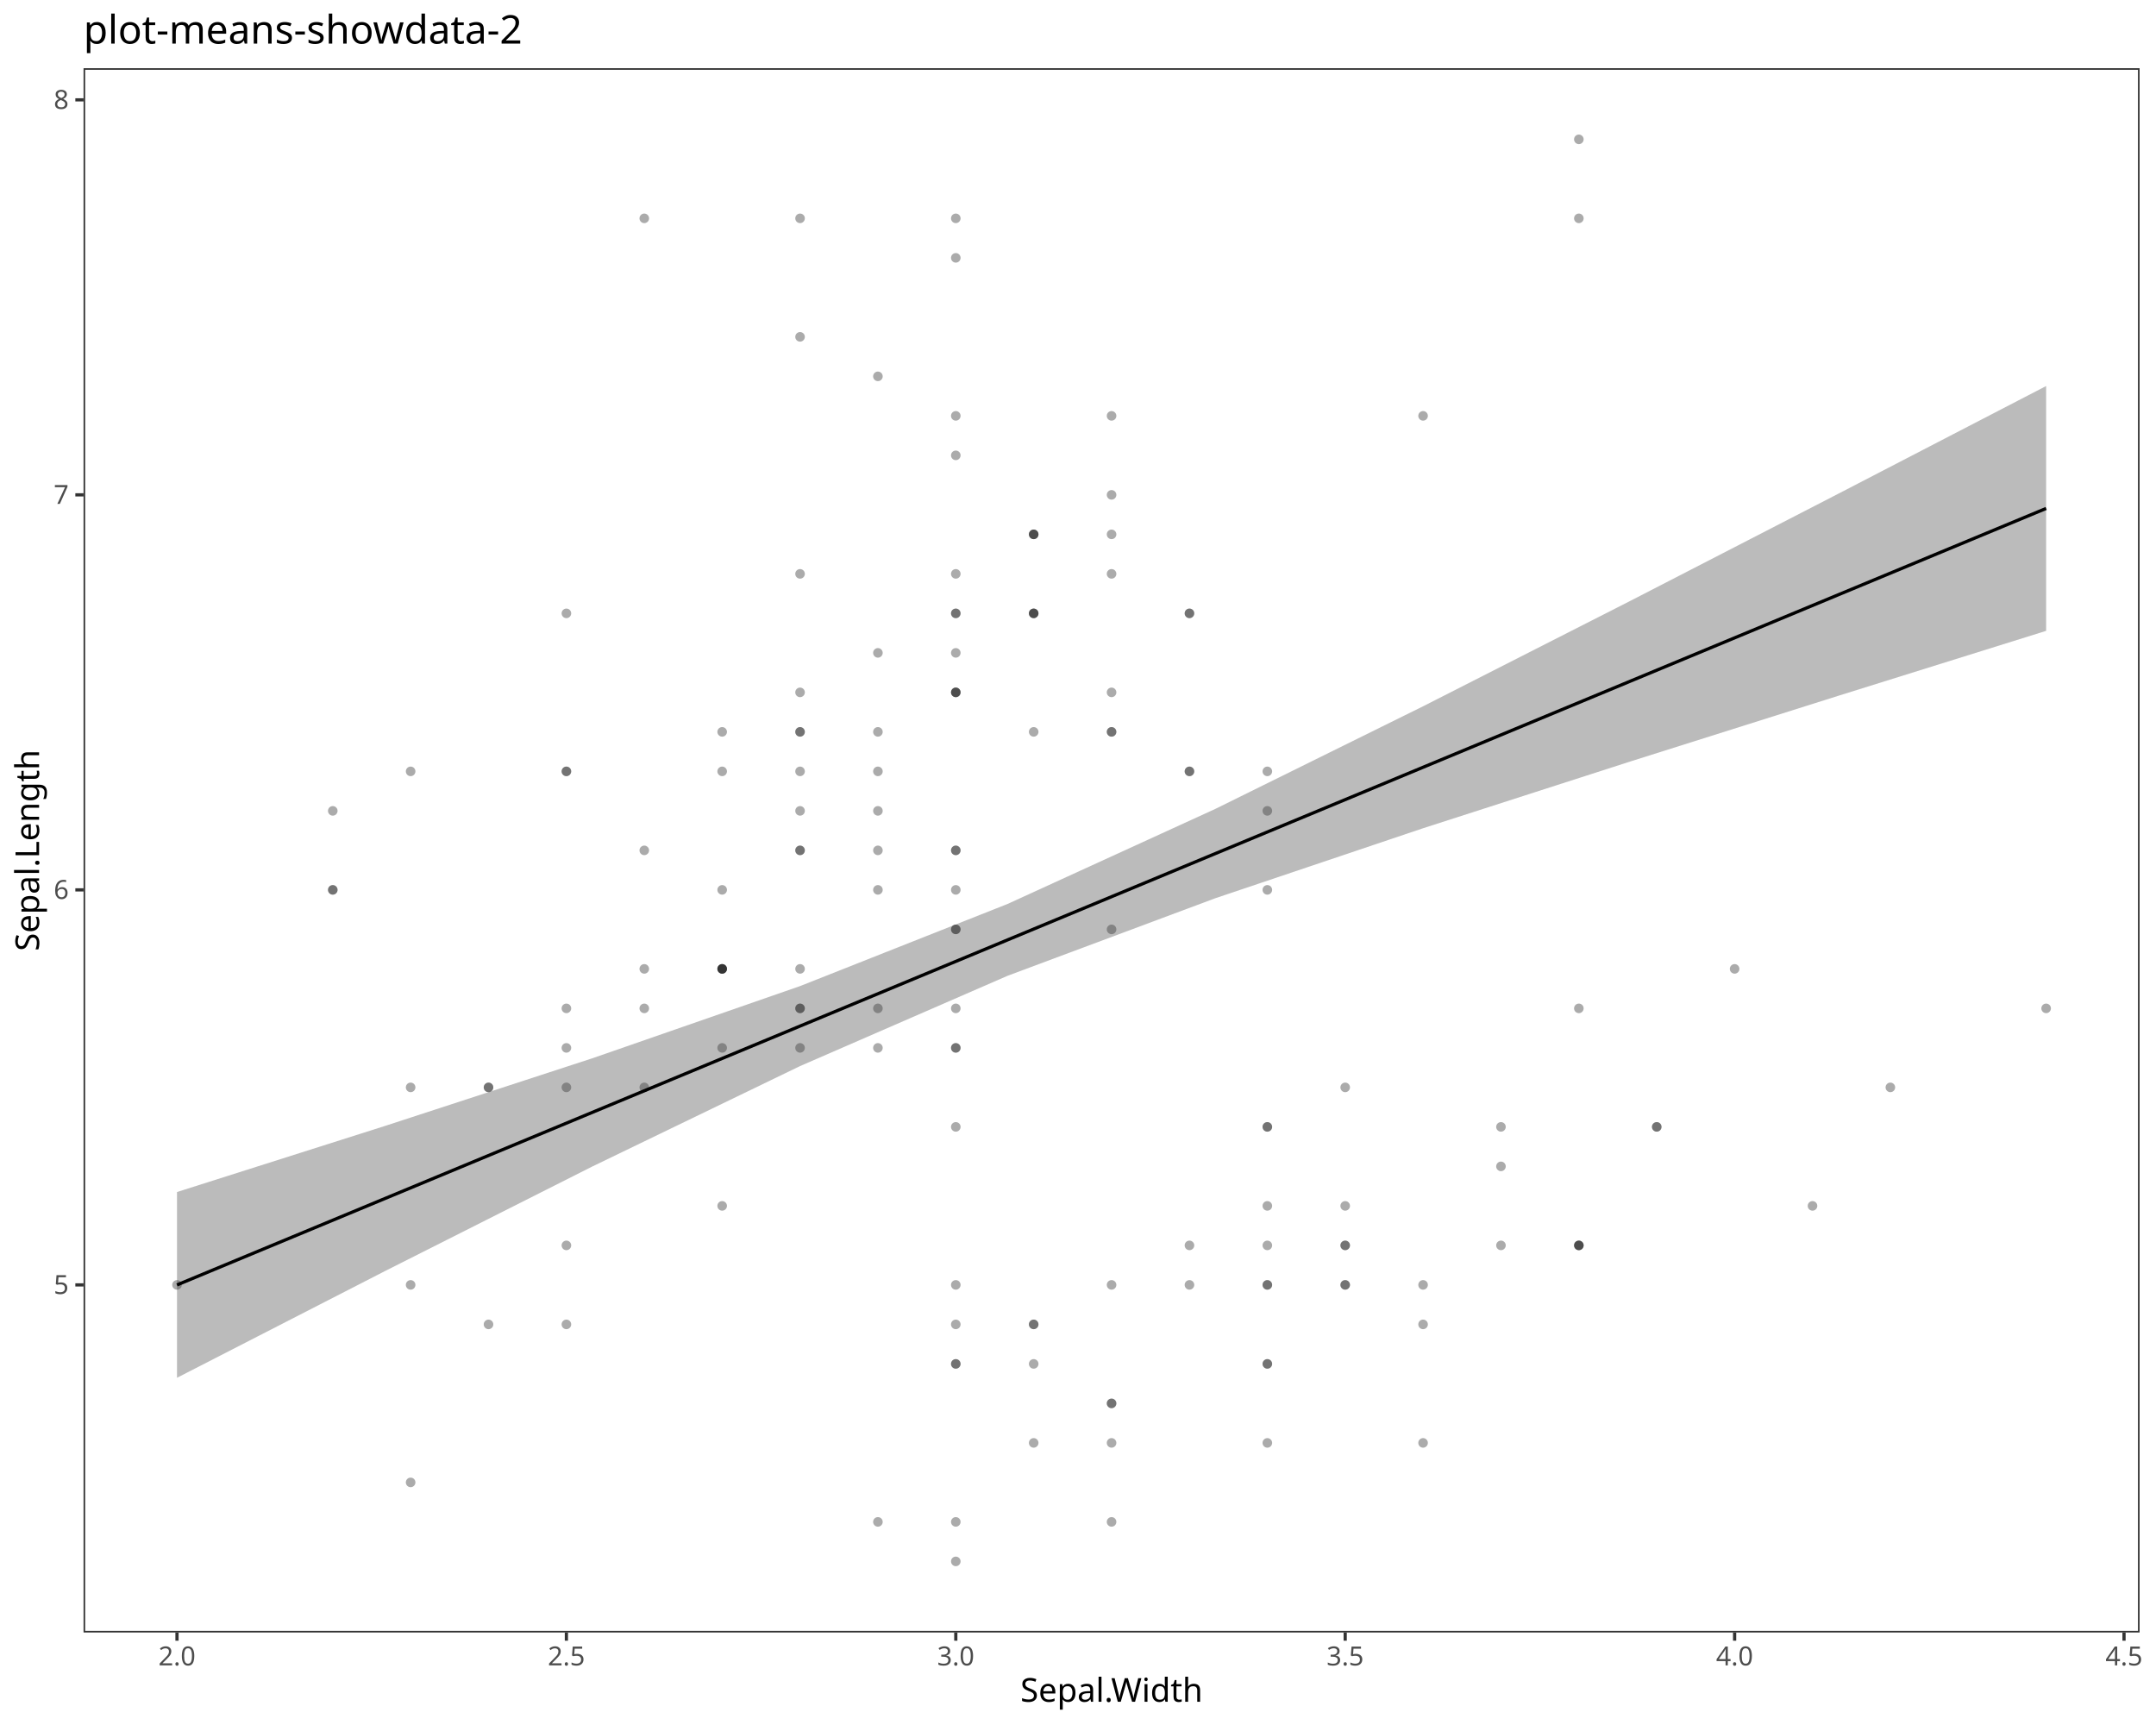
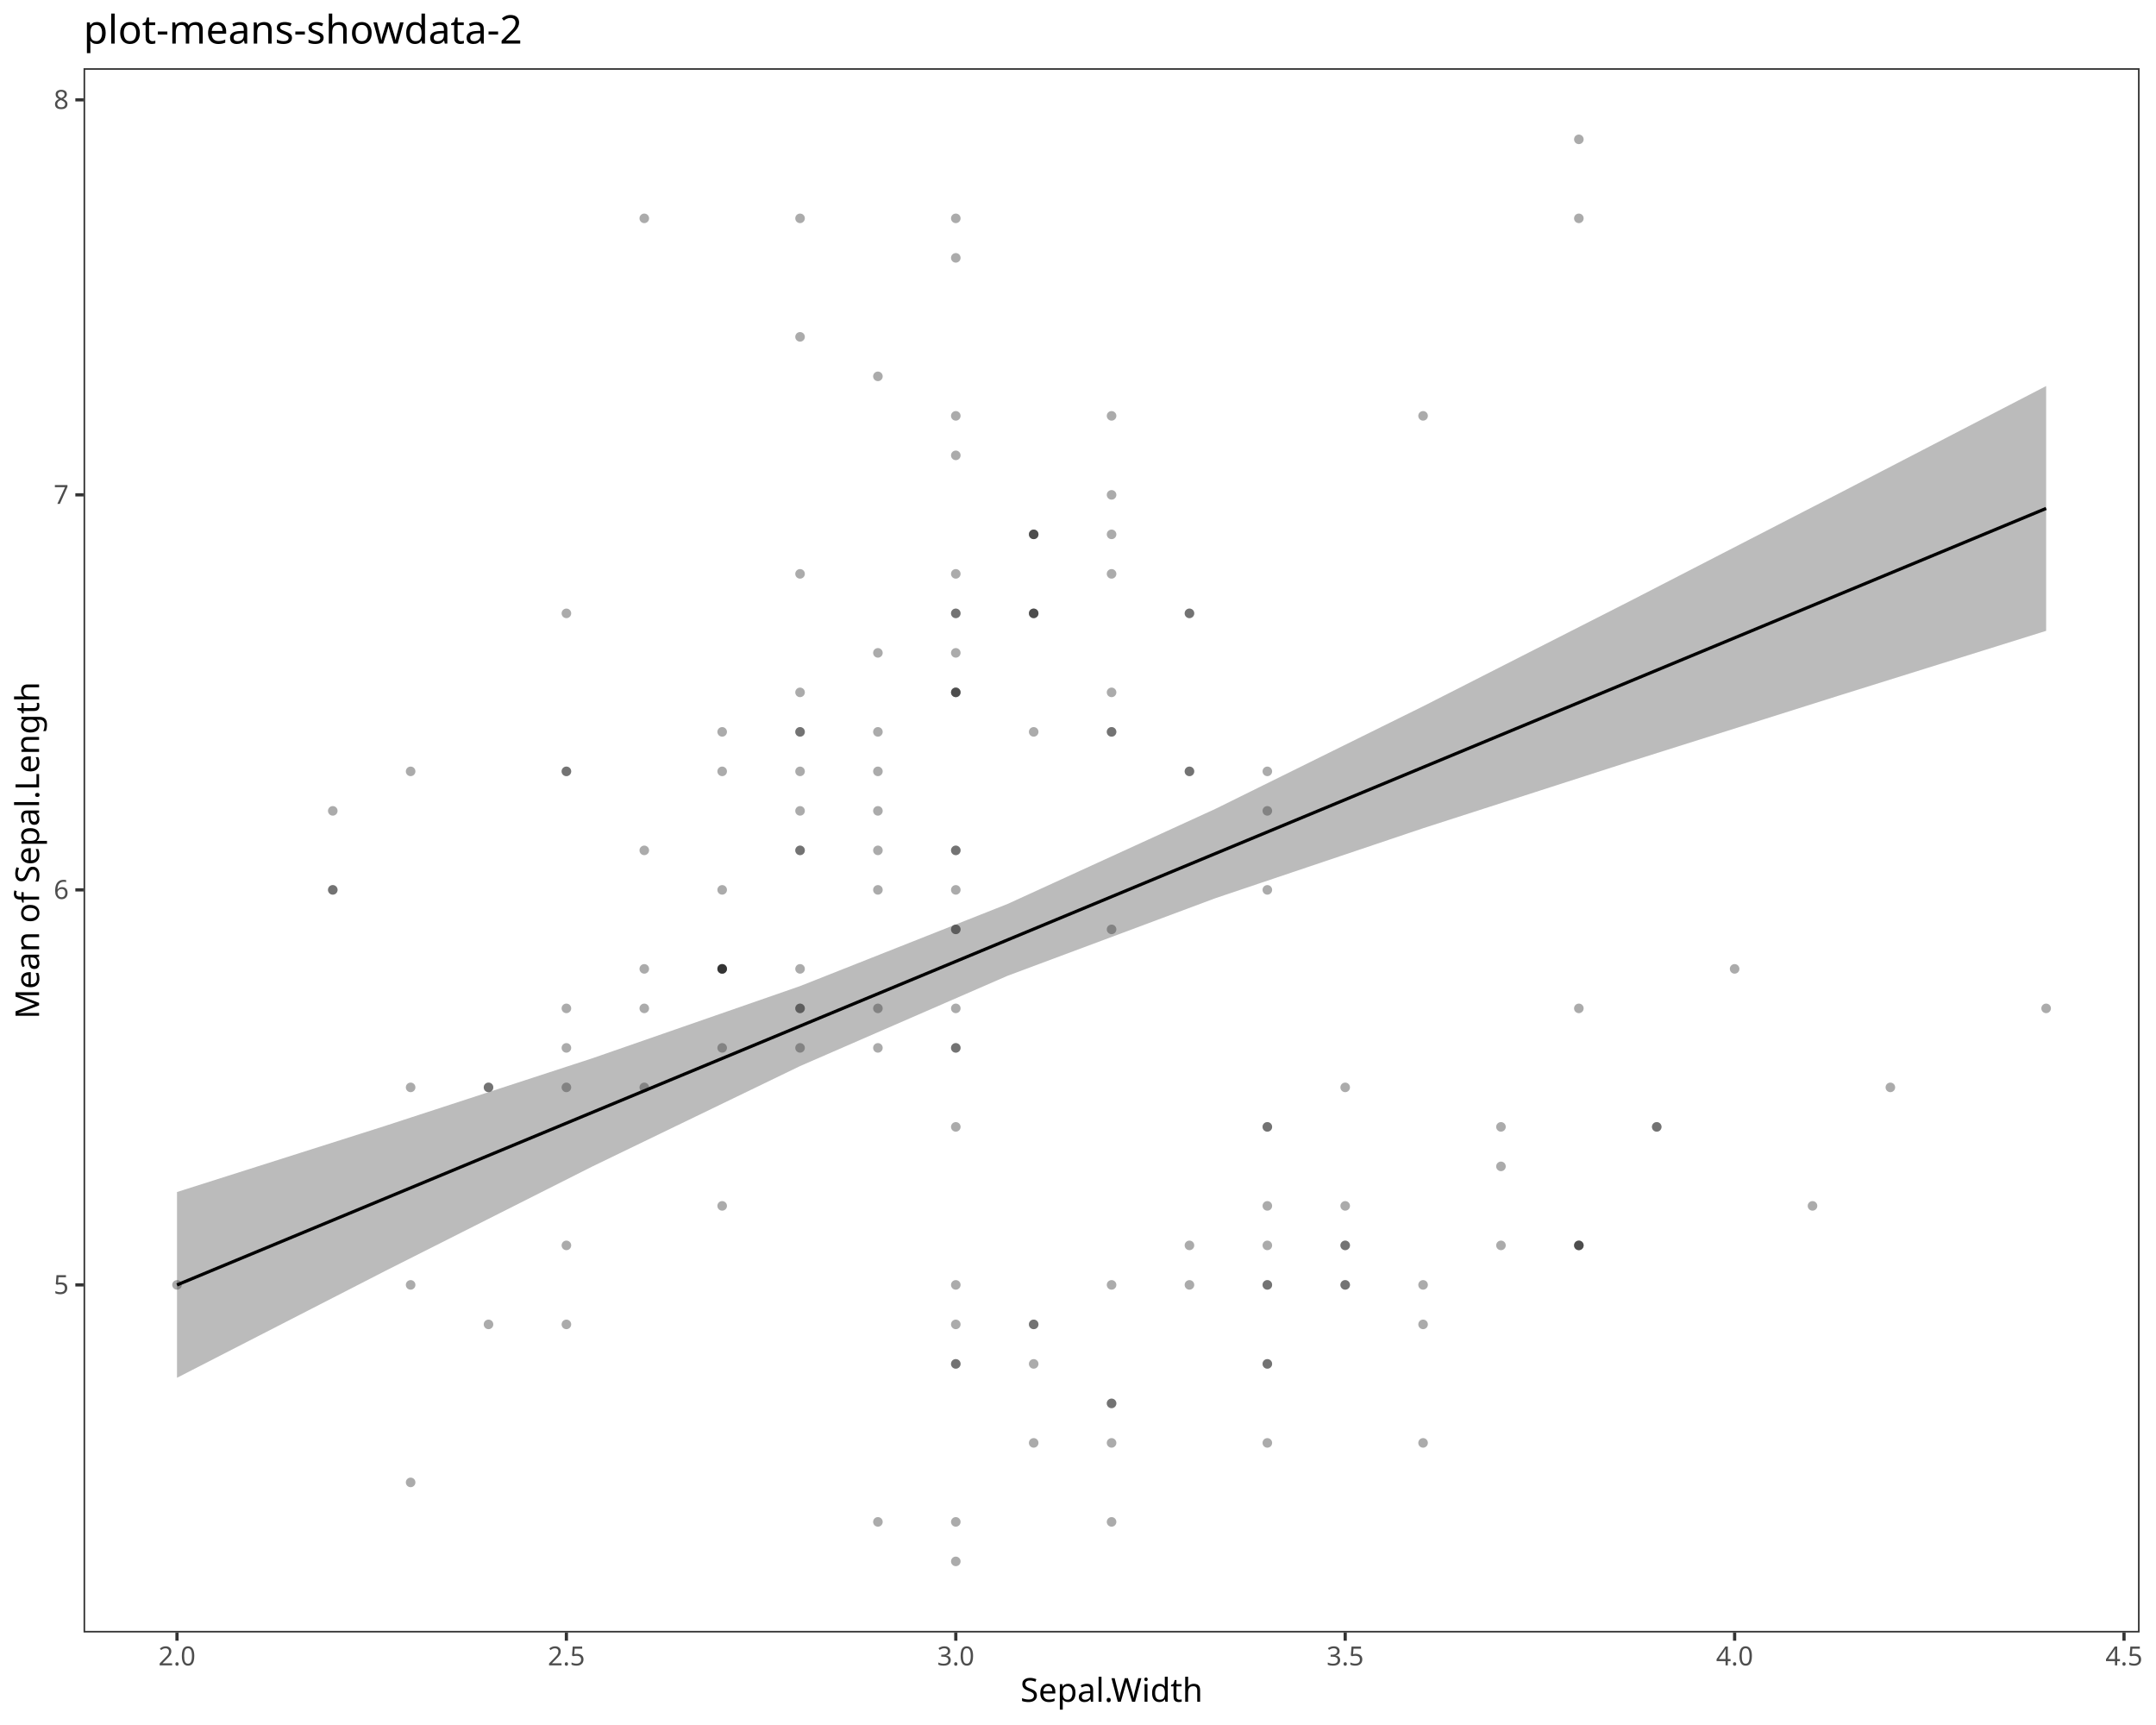
<svg xmlns="http://www.w3.org/2000/svg" class="svglite" data-engine-version="2.0" width="720.00pt" height="576.00pt" viewBox="0 0 720.00 576.00">
  <defs>
    <style type="text/css">
    .svglite line, .svglite polyline, .svglite polygon, .svglite path, .svglite rect, .svglite circle {
      fill: none;
      stroke: #000000;
      stroke-linecap: round;
      stroke-linejoin: round;
      stroke-miterlimit: 10.00;
    }
  </style>
  </defs>
  <rect width="100%" height="100%" style="stroke: none; fill: #FFFFFF;" />
  <defs>
    <clipPath id="cpMC4wMHw3MjAuMDB8MC4wMHw1NzYuMDA=">
      <rect x="0.00" y="0.00" width="720.00" height="576.00" />
    </clipPath>
  </defs>
  <g clip-path="url(#cpMC4wMHw3MjAuMDB8MC4wMHw1NzYuMDA=)">
-     <rect x="0.00" y="0.00" width="720.00" height="576.00" style="stroke-width: 1.07; stroke: #FFFFFF; fill: #FFFFFF;" />
+     <rect x="-0" y="0.00" width="720.00" height="576.00" style="stroke-width: 1.07; stroke: #FFFFFF; fill: #FFFFFF;" />
  </g>
  <defs>
    <clipPath id="cpMjcuOTB8NzE0LjUyfDIyLjc4fDU0NS4xMQ==">
      <rect x="27.90" y="22.78" width="686.62" height="522.33" />
    </clipPath>
  </defs>
  <g clip-path="url(#cpMjcuOTB8NzE0LjUyfDIyLjc4fDU0NS4xMQ==)">
    <rect x="27.90" y="22.78" width="686.62" height="522.33" style="stroke-width: 1.07; stroke: none; fill: #FFFFFF;" />
    <circle cx="449.23" cy="415.85" r="1.60" style="stroke-width: 0.00; stroke: none; fill: #000000; fill-opacity: 0.33;" />
    <circle cx="319.19" cy="442.23" r="1.60" style="stroke-width: 0.00; stroke: none; fill: #000000; fill-opacity: 0.33;" />
    <circle cx="371.21" cy="468.61" r="1.60" style="stroke-width: 0.00; stroke: none; fill: #000000; fill-opacity: 0.33;" />
    <circle cx="345.20" cy="481.80" r="1.60" style="stroke-width: 0.00; stroke: none; fill: #000000; fill-opacity: 0.33;" />
    <circle cx="475.24" cy="429.04" r="1.60" style="stroke-width: 0.00; stroke: none; fill: #000000; fill-opacity: 0.33;" />
    <circle cx="553.27" cy="376.28" r="1.60" style="stroke-width: 0.00; stroke: none; fill: #000000; fill-opacity: 0.33;" />
    <circle cx="423.23" cy="481.80" r="1.60" style="stroke-width: 0.00; stroke: none; fill: #000000; fill-opacity: 0.33;" />
    <circle cx="423.23" cy="429.04" r="1.60" style="stroke-width: 0.00; stroke: none; fill: #000000; fill-opacity: 0.33;" />
    <circle cx="293.18" cy="508.18" r="1.60" style="stroke-width: 0.00; stroke: none; fill: #000000; fill-opacity: 0.33;" />
    <circle cx="345.20" cy="442.23" r="1.60" style="stroke-width: 0.00; stroke: none; fill: #000000; fill-opacity: 0.33;" />
    <circle cx="501.25" cy="376.28" r="1.60" style="stroke-width: 0.00; stroke: none; fill: #000000; fill-opacity: 0.33;" />
    <circle cx="423.23" cy="455.42" r="1.60" style="stroke-width: 0.00; stroke: none; fill: #000000; fill-opacity: 0.33;" />
    <circle cx="319.19" cy="455.42" r="1.60" style="stroke-width: 0.00; stroke: none; fill: #000000; fill-opacity: 0.33;" />
    <circle cx="319.19" cy="521.37" r="1.60" style="stroke-width: 0.00; stroke: none; fill: #000000; fill-opacity: 0.33;" />
    <circle cx="579.28" cy="323.52" r="1.60" style="stroke-width: 0.00; stroke: none; fill: #000000; fill-opacity: 0.33;" />
    <circle cx="683.31" cy="336.71" r="1.60" style="stroke-width: 0.00; stroke: none; fill: #000000; fill-opacity: 0.33;" />
    <circle cx="553.27" cy="376.28" r="1.60" style="stroke-width: 0.00; stroke: none; fill: #000000; fill-opacity: 0.33;" />
    <circle cx="449.23" cy="415.85" r="1.60" style="stroke-width: 0.00; stroke: none; fill: #000000; fill-opacity: 0.33;" />
    <circle cx="527.26" cy="336.71" r="1.60" style="stroke-width: 0.00; stroke: none; fill: #000000; fill-opacity: 0.33;" />
    <circle cx="527.26" cy="415.85" r="1.60" style="stroke-width: 0.00; stroke: none; fill: #000000; fill-opacity: 0.33;" />
    <circle cx="423.23" cy="376.28" r="1.60" style="stroke-width: 0.00; stroke: none; fill: #000000; fill-opacity: 0.33;" />
    <circle cx="501.25" cy="415.85" r="1.60" style="stroke-width: 0.00; stroke: none; fill: #000000; fill-opacity: 0.33;" />
    <circle cx="475.24" cy="481.80" r="1.60" style="stroke-width: 0.00; stroke: none; fill: #000000; fill-opacity: 0.33;" />
    <circle cx="397.22" cy="415.85" r="1.60" style="stroke-width: 0.00; stroke: none; fill: #000000; fill-opacity: 0.33;" />
    <circle cx="423.23" cy="455.42" r="1.60" style="stroke-width: 0.00; stroke: none; fill: #000000; fill-opacity: 0.33;" />
    <circle cx="319.19" cy="429.04" r="1.60" style="stroke-width: 0.00; stroke: none; fill: #000000; fill-opacity: 0.33;" />
    <circle cx="423.23" cy="429.04" r="1.60" style="stroke-width: 0.00; stroke: none; fill: #000000; fill-opacity: 0.33;" />
    <circle cx="449.23" cy="402.66" r="1.60" style="stroke-width: 0.00; stroke: none; fill: #000000; fill-opacity: 0.33;" />
    <circle cx="423.23" cy="402.66" r="1.60" style="stroke-width: 0.00; stroke: none; fill: #000000; fill-opacity: 0.33;" />
    <circle cx="371.21" cy="468.61" r="1.60" style="stroke-width: 0.00; stroke: none; fill: #000000; fill-opacity: 0.33;" />
    <circle cx="345.20" cy="455.42" r="1.60" style="stroke-width: 0.00; stroke: none; fill: #000000; fill-opacity: 0.33;" />
    <circle cx="423.23" cy="376.28" r="1.60" style="stroke-width: 0.00; stroke: none; fill: #000000; fill-opacity: 0.33;" />
    <circle cx="605.29" cy="402.66" r="1.60" style="stroke-width: 0.00; stroke: none; fill: #000000; fill-opacity: 0.33;" />
    <circle cx="631.29" cy="363.09" r="1.60" style="stroke-width: 0.00; stroke: none; fill: #000000; fill-opacity: 0.33;" />
    <circle cx="345.20" cy="442.23" r="1.60" style="stroke-width: 0.00; stroke: none; fill: #000000; fill-opacity: 0.33;" />
    <circle cx="371.21" cy="429.04" r="1.60" style="stroke-width: 0.00; stroke: none; fill: #000000; fill-opacity: 0.33;" />
    <circle cx="449.23" cy="363.09" r="1.60" style="stroke-width: 0.00; stroke: none; fill: #000000; fill-opacity: 0.33;" />
    <circle cx="475.24" cy="442.23" r="1.60" style="stroke-width: 0.00; stroke: none; fill: #000000; fill-opacity: 0.33;" />
    <circle cx="319.19" cy="508.18" r="1.60" style="stroke-width: 0.00; stroke: none; fill: #000000; fill-opacity: 0.33;" />
    <circle cx="423.23" cy="415.85" r="1.60" style="stroke-width: 0.00; stroke: none; fill: #000000; fill-opacity: 0.33;" />
    <circle cx="449.23" cy="429.04" r="1.60" style="stroke-width: 0.00; stroke: none; fill: #000000; fill-opacity: 0.33;" />
    <circle cx="137.13" cy="494.99" r="1.60" style="stroke-width: 0.00; stroke: none; fill: #000000; fill-opacity: 0.33;" />
    <circle cx="371.21" cy="508.18" r="1.60" style="stroke-width: 0.00; stroke: none; fill: #000000; fill-opacity: 0.33;" />
    <circle cx="449.23" cy="429.04" r="1.60" style="stroke-width: 0.00; stroke: none; fill: #000000; fill-opacity: 0.33;" />
    <circle cx="527.26" cy="415.85" r="1.60" style="stroke-width: 0.00; stroke: none; fill: #000000; fill-opacity: 0.33;" />
    <circle cx="319.19" cy="455.42" r="1.60" style="stroke-width: 0.00; stroke: none; fill: #000000; fill-opacity: 0.33;" />
    <circle cx="527.26" cy="415.85" r="1.60" style="stroke-width: 0.00; stroke: none; fill: #000000; fill-opacity: 0.33;" />
    <circle cx="371.21" cy="481.80" r="1.60" style="stroke-width: 0.00; stroke: none; fill: #000000; fill-opacity: 0.33;" />
    <circle cx="501.25" cy="389.47" r="1.60" style="stroke-width: 0.00; stroke: none; fill: #000000; fill-opacity: 0.33;" />
    <circle cx="397.22" cy="429.04" r="1.60" style="stroke-width: 0.00; stroke: none; fill: #000000; fill-opacity: 0.33;" />
    <circle cx="371.21" cy="165.24" r="1.60" style="stroke-width: 0.00; stroke: none; fill: #000000; fill-opacity: 0.33;" />
    <circle cx="371.21" cy="244.38" r="1.60" style="stroke-width: 0.00; stroke: none; fill: #000000; fill-opacity: 0.33;" />
    <circle cx="345.20" cy="178.43" r="1.60" style="stroke-width: 0.00; stroke: none; fill: #000000; fill-opacity: 0.33;" />
    <circle cx="137.13" cy="363.09" r="1.60" style="stroke-width: 0.00; stroke: none; fill: #000000; fill-opacity: 0.33;" />
    <circle cx="267.18" cy="231.19" r="1.60" style="stroke-width: 0.00; stroke: none; fill: #000000; fill-opacity: 0.33;" />
    <circle cx="267.18" cy="336.71" r="1.60" style="stroke-width: 0.00; stroke: none; fill: #000000; fill-opacity: 0.33;" />
    <circle cx="397.22" cy="257.57" r="1.60" style="stroke-width: 0.00; stroke: none; fill: #000000; fill-opacity: 0.33;" />
    <circle cx="163.14" cy="442.23" r="1.60" style="stroke-width: 0.00; stroke: none; fill: #000000; fill-opacity: 0.33;" />
    <circle cx="293.18" cy="218.00" r="1.60" style="stroke-width: 0.00; stroke: none; fill: #000000; fill-opacity: 0.33;" />
    <circle cx="241.17" cy="402.66" r="1.60" style="stroke-width: 0.00; stroke: none; fill: #000000; fill-opacity: 0.33;" />
    <circle cx="59.11" cy="429.04" r="1.60" style="stroke-width: 0.00; stroke: none; fill: #000000; fill-opacity: 0.33;" />
    <circle cx="319.19" cy="310.33" r="1.60" style="stroke-width: 0.00; stroke: none; fill: #000000; fill-opacity: 0.33;" />
    <circle cx="111.13" cy="297.14" r="1.60" style="stroke-width: 0.00; stroke: none; fill: #000000; fill-opacity: 0.33;" />
    <circle cx="293.18" cy="283.95" r="1.60" style="stroke-width: 0.00; stroke: none; fill: #000000; fill-opacity: 0.33;" />
    <circle cx="293.18" cy="349.90" r="1.60" style="stroke-width: 0.00; stroke: none; fill: #000000; fill-opacity: 0.33;" />
    <circle cx="345.20" cy="204.81" r="1.60" style="stroke-width: 0.00; stroke: none; fill: #000000; fill-opacity: 0.33;" />
    <circle cx="319.19" cy="349.90" r="1.60" style="stroke-width: 0.00; stroke: none; fill: #000000; fill-opacity: 0.33;" />
    <circle cx="241.17" cy="323.52" r="1.60" style="stroke-width: 0.00; stroke: none; fill: #000000; fill-opacity: 0.33;" />
    <circle cx="111.13" cy="270.76" r="1.60" style="stroke-width: 0.00; stroke: none; fill: #000000; fill-opacity: 0.33;" />
    <circle cx="189.15" cy="349.90" r="1.60" style="stroke-width: 0.00; stroke: none; fill: #000000; fill-opacity: 0.33;" />
    <circle cx="371.21" cy="310.33" r="1.60" style="stroke-width: 0.00; stroke: none; fill: #000000; fill-opacity: 0.33;" />
    <circle cx="267.18" cy="283.95" r="1.60" style="stroke-width: 0.00; stroke: none; fill: #000000; fill-opacity: 0.33;" />
    <circle cx="189.15" cy="257.57" r="1.60" style="stroke-width: 0.00; stroke: none; fill: #000000; fill-opacity: 0.33;" />
    <circle cx="267.18" cy="283.95" r="1.60" style="stroke-width: 0.00; stroke: none; fill: #000000; fill-opacity: 0.33;" />
    <circle cx="293.18" cy="244.38" r="1.60" style="stroke-width: 0.00; stroke: none; fill: #000000; fill-opacity: 0.33;" />
    <circle cx="319.19" cy="218.00" r="1.60" style="stroke-width: 0.00; stroke: none; fill: #000000; fill-opacity: 0.33;" />
    <circle cx="267.18" cy="191.62" r="1.60" style="stroke-width: 0.00; stroke: none; fill: #000000; fill-opacity: 0.33;" />
    <circle cx="319.19" cy="204.81" r="1.60" style="stroke-width: 0.00; stroke: none; fill: #000000; fill-opacity: 0.33;" />
    <circle cx="293.18" cy="297.14" r="1.60" style="stroke-width: 0.00; stroke: none; fill: #000000; fill-opacity: 0.33;" />
    <circle cx="215.16" cy="336.71" r="1.60" style="stroke-width: 0.00; stroke: none; fill: #000000; fill-opacity: 0.33;" />
    <circle cx="163.14" cy="363.09" r="1.60" style="stroke-width: 0.00; stroke: none; fill: #000000; fill-opacity: 0.33;" />
    <circle cx="163.14" cy="363.09" r="1.60" style="stroke-width: 0.00; stroke: none; fill: #000000; fill-opacity: 0.33;" />
    <circle cx="241.17" cy="323.52" r="1.60" style="stroke-width: 0.00; stroke: none; fill: #000000; fill-opacity: 0.33;" />
    <circle cx="241.17" cy="297.14" r="1.60" style="stroke-width: 0.00; stroke: none; fill: #000000; fill-opacity: 0.33;" />
    <circle cx="319.19" cy="376.28" r="1.60" style="stroke-width: 0.00; stroke: none; fill: #000000; fill-opacity: 0.33;" />
    <circle cx="423.23" cy="297.14" r="1.60" style="stroke-width: 0.00; stroke: none; fill: #000000; fill-opacity: 0.33;" />
    <circle cx="345.20" cy="204.81" r="1.60" style="stroke-width: 0.00; stroke: none; fill: #000000; fill-opacity: 0.33;" />
    <circle cx="137.13" cy="257.57" r="1.60" style="stroke-width: 0.00; stroke: none; fill: #000000; fill-opacity: 0.33;" />
    <circle cx="319.19" cy="349.90" r="1.60" style="stroke-width: 0.00; stroke: none; fill: #000000; fill-opacity: 0.33;" />
    <circle cx="189.15" cy="363.09" r="1.60" style="stroke-width: 0.00; stroke: none; fill: #000000; fill-opacity: 0.33;" />
    <circle cx="215.16" cy="363.09" r="1.60" style="stroke-width: 0.00; stroke: none; fill: #000000; fill-opacity: 0.33;" />
    <circle cx="319.19" cy="283.95" r="1.60" style="stroke-width: 0.00; stroke: none; fill: #000000; fill-opacity: 0.33;" />
    <circle cx="215.16" cy="323.52" r="1.60" style="stroke-width: 0.00; stroke: none; fill: #000000; fill-opacity: 0.33;" />
    <circle cx="137.13" cy="429.04" r="1.60" style="stroke-width: 0.00; stroke: none; fill: #000000; fill-opacity: 0.33;" />
    <circle cx="241.17" cy="349.90" r="1.60" style="stroke-width: 0.00; stroke: none; fill: #000000; fill-opacity: 0.33;" />
    <circle cx="319.19" cy="336.71" r="1.60" style="stroke-width: 0.00; stroke: none; fill: #000000; fill-opacity: 0.33;" />
    <circle cx="293.18" cy="336.71" r="1.60" style="stroke-width: 0.00; stroke: none; fill: #000000; fill-opacity: 0.33;" />
    <circle cx="293.18" cy="270.76" r="1.60" style="stroke-width: 0.00; stroke: none; fill: #000000; fill-opacity: 0.33;" />
    <circle cx="189.15" cy="415.85" r="1.60" style="stroke-width: 0.00; stroke: none; fill: #000000; fill-opacity: 0.33;" />
    <circle cx="267.18" cy="336.71" r="1.60" style="stroke-width: 0.00; stroke: none; fill: #000000; fill-opacity: 0.33;" />
    <circle cx="397.22" cy="257.57" r="1.60" style="stroke-width: 0.00; stroke: none; fill: #000000; fill-opacity: 0.33;" />
    <circle cx="241.17" cy="323.52" r="1.60" style="stroke-width: 0.00; stroke: none; fill: #000000; fill-opacity: 0.33;" />
    <circle cx="319.19" cy="152.05" r="1.60" style="stroke-width: 0.00; stroke: none; fill: #000000; fill-opacity: 0.33;" />
    <circle cx="293.18" cy="257.57" r="1.60" style="stroke-width: 0.00; stroke: none; fill: #000000; fill-opacity: 0.33;" />
    <circle cx="319.19" cy="231.19" r="1.60" style="stroke-width: 0.00; stroke: none; fill: #000000; fill-opacity: 0.33;" />
    <circle cx="319.19" cy="86.10" r="1.60" style="stroke-width: 0.00; stroke: none; fill: #000000; fill-opacity: 0.33;" />
    <circle cx="189.15" cy="442.23" r="1.60" style="stroke-width: 0.00; stroke: none; fill: #000000; fill-opacity: 0.33;" />
    <circle cx="293.18" cy="125.67" r="1.60" style="stroke-width: 0.00; stroke: none; fill: #000000; fill-opacity: 0.33;" />
    <circle cx="189.15" cy="204.81" r="1.60" style="stroke-width: 0.00; stroke: none; fill: #000000; fill-opacity: 0.33;" />
    <circle cx="475.24" cy="138.86" r="1.60" style="stroke-width: 0.00; stroke: none; fill: #000000; fill-opacity: 0.33;" />
    <circle cx="371.21" cy="231.19" r="1.60" style="stroke-width: 0.00; stroke: none; fill: #000000; fill-opacity: 0.33;" />
    <circle cx="241.17" cy="244.38" r="1.60" style="stroke-width: 0.00; stroke: none; fill: #000000; fill-opacity: 0.33;" />
    <circle cx="319.19" cy="191.62" r="1.60" style="stroke-width: 0.00; stroke: none; fill: #000000; fill-opacity: 0.33;" />
    <circle cx="189.15" cy="336.71" r="1.60" style="stroke-width: 0.00; stroke: none; fill: #000000; fill-opacity: 0.33;" />
    <circle cx="267.18" cy="323.52" r="1.60" style="stroke-width: 0.00; stroke: none; fill: #000000; fill-opacity: 0.33;" />
    <circle cx="371.21" cy="244.38" r="1.60" style="stroke-width: 0.00; stroke: none; fill: #000000; fill-opacity: 0.33;" />
    <circle cx="319.19" cy="231.19" r="1.60" style="stroke-width: 0.00; stroke: none; fill: #000000; fill-opacity: 0.33;" />
    <circle cx="527.26" cy="72.91" r="1.60" style="stroke-width: 0.00; stroke: none; fill: #000000; fill-opacity: 0.33;" />
    <circle cx="215.16" cy="72.91" r="1.60" style="stroke-width: 0.00; stroke: none; fill: #000000; fill-opacity: 0.33;" />
    <circle cx="111.13" cy="297.14" r="1.60" style="stroke-width: 0.00; stroke: none; fill: #000000; fill-opacity: 0.33;" />
    <circle cx="371.21" cy="178.43" r="1.60" style="stroke-width: 0.00; stroke: none; fill: #000000; fill-opacity: 0.33;" />
    <circle cx="267.18" cy="349.90" r="1.60" style="stroke-width: 0.00; stroke: none; fill: #000000; fill-opacity: 0.33;" />
    <circle cx="267.18" cy="72.91" r="1.60" style="stroke-width: 0.00; stroke: none; fill: #000000; fill-opacity: 0.33;" />
    <circle cx="241.17" cy="257.57" r="1.60" style="stroke-width: 0.00; stroke: none; fill: #000000; fill-opacity: 0.33;" />
    <circle cx="397.22" cy="204.81" r="1.60" style="stroke-width: 0.00; stroke: none; fill: #000000; fill-opacity: 0.33;" />
    <circle cx="371.21" cy="138.86" r="1.60" style="stroke-width: 0.00; stroke: none; fill: #000000; fill-opacity: 0.33;" />
    <circle cx="267.18" cy="270.76" r="1.60" style="stroke-width: 0.00; stroke: none; fill: #000000; fill-opacity: 0.33;" />
    <circle cx="319.19" cy="283.95" r="1.60" style="stroke-width: 0.00; stroke: none; fill: #000000; fill-opacity: 0.33;" />
    <circle cx="267.18" cy="244.38" r="1.60" style="stroke-width: 0.00; stroke: none; fill: #000000; fill-opacity: 0.33;" />
    <circle cx="319.19" cy="138.86" r="1.60" style="stroke-width: 0.00; stroke: none; fill: #000000; fill-opacity: 0.33;" />
    <circle cx="267.18" cy="112.48" r="1.60" style="stroke-width: 0.00; stroke: none; fill: #000000; fill-opacity: 0.33;" />
    <circle cx="527.26" cy="46.53" r="1.60" style="stroke-width: 0.00; stroke: none; fill: #000000; fill-opacity: 0.33;" />
    <circle cx="267.18" cy="244.38" r="1.60" style="stroke-width: 0.00; stroke: none; fill: #000000; fill-opacity: 0.33;" />
    <circle cx="267.18" cy="257.57" r="1.60" style="stroke-width: 0.00; stroke: none; fill: #000000; fill-opacity: 0.33;" />
    <circle cx="215.16" cy="283.95" r="1.60" style="stroke-width: 0.00; stroke: none; fill: #000000; fill-opacity: 0.33;" />
    <circle cx="319.19" cy="72.91" r="1.60" style="stroke-width: 0.00; stroke: none; fill: #000000; fill-opacity: 0.33;" />
    <circle cx="423.23" cy="257.57" r="1.60" style="stroke-width: 0.00; stroke: none; fill: #000000; fill-opacity: 0.33;" />
    <circle cx="345.20" cy="244.38" r="1.60" style="stroke-width: 0.00; stroke: none; fill: #000000; fill-opacity: 0.33;" />
    <circle cx="319.19" cy="297.14" r="1.60" style="stroke-width: 0.00; stroke: none; fill: #000000; fill-opacity: 0.33;" />
    <circle cx="345.20" cy="178.43" r="1.60" style="stroke-width: 0.00; stroke: none; fill: #000000; fill-opacity: 0.33;" />
    <circle cx="345.20" cy="204.81" r="1.60" style="stroke-width: 0.00; stroke: none; fill: #000000; fill-opacity: 0.33;" />
    <circle cx="345.20" cy="178.43" r="1.60" style="stroke-width: 0.00; stroke: none; fill: #000000; fill-opacity: 0.33;" />
    <circle cx="241.17" cy="323.52" r="1.60" style="stroke-width: 0.00; stroke: none; fill: #000000; fill-opacity: 0.33;" />
    <circle cx="371.21" cy="191.62" r="1.60" style="stroke-width: 0.00; stroke: none; fill: #000000; fill-opacity: 0.33;" />
    <circle cx="397.22" cy="204.81" r="1.60" style="stroke-width: 0.00; stroke: none; fill: #000000; fill-opacity: 0.33;" />
    <circle cx="319.19" cy="204.81" r="1.60" style="stroke-width: 0.00; stroke: none; fill: #000000; fill-opacity: 0.33;" />
    <circle cx="189.15" cy="257.57" r="1.60" style="stroke-width: 0.00; stroke: none; fill: #000000; fill-opacity: 0.33;" />
    <circle cx="319.19" cy="231.19" r="1.60" style="stroke-width: 0.00; stroke: none; fill: #000000; fill-opacity: 0.33;" />
    <circle cx="423.23" cy="270.76" r="1.60" style="stroke-width: 0.00; stroke: none; fill: #000000; fill-opacity: 0.33;" />
    <circle cx="319.19" cy="310.33" r="1.60" style="stroke-width: 0.00; stroke: none; fill: #000000; fill-opacity: 0.33;" />
    <polygon points="59.11,398.03 128.46,376.00 197.82,353.37 267.18,329.27 336.53,301.82 405.89,270.09 475.24,235.84 544.60,200.56 613.95,164.84 683.31,128.90 683.31,210.65 613.95,232.32 544.60,254.22 475.24,276.56 405.89,299.92 336.53,325.81 267.18,355.98 197.82,389.50 128.46,424.48 59.11,460.06 " style="stroke-width: 0.00; stroke: none; stroke-linecap: butt; fill: #333333; fill-opacity: 0.33;" />
    <polyline points="59.11,398.03 128.46,376.00 197.82,353.37 267.18,329.27 336.53,301.82 405.89,270.09 475.24,235.84 544.60,200.56 613.95,164.84 683.31,128.90 " style="stroke-width: 1.07; stroke: none; stroke-linecap: butt;" />
    <polyline points="683.31,210.65 613.95,232.32 544.60,254.22 475.24,276.56 405.89,299.92 336.53,325.81 267.18,355.98 197.82,389.50 128.46,424.48 59.11,460.06 " style="stroke-width: 1.07; stroke: none; stroke-linecap: butt;" />
    <polyline points="59.11,429.05 128.46,400.24 197.82,371.43 267.18,342.62 336.53,313.82 405.89,285.01 475.24,256.20 544.60,227.39 613.95,198.58 683.31,169.77 " style="stroke-width: 1.07; stroke-linecap: butt;" />
    <rect x="27.90" y="22.78" width="686.62" height="522.33" style="stroke-width: 1.07; stroke: #333333;" />
  </g>
  <g clip-path="url(#cpMC4wMHw3MjAuMDB8MC4wMHw1NzYuMDA=)">
    <text x="22.97" y="432.07" text-anchor="end" style="font-size: 8.80px; fill: #4D4D4D; font-family: sans;" textLength="4.89px" lengthAdjust="spacingAndGlyphs">5</text>
    <text x="22.97" y="300.17" text-anchor="end" style="font-size: 8.80px; fill: #4D4D4D; font-family: sans;" textLength="4.89px" lengthAdjust="spacingAndGlyphs">6</text>
    <text x="22.97" y="168.26" text-anchor="end" style="font-size: 8.80px; fill: #4D4D4D; font-family: sans;" textLength="4.89px" lengthAdjust="spacingAndGlyphs">7</text>
    <text x="22.97" y="36.36" text-anchor="end" style="font-size: 8.80px; fill: #4D4D4D; font-family: sans;" textLength="4.89px" lengthAdjust="spacingAndGlyphs">8</text>
    <polyline points="25.16,429.04 27.90,429.04 " style="stroke-width: 1.07; stroke: #333333; stroke-linecap: butt;" />
    <polyline points="25.16,297.14 27.90,297.14 " style="stroke-width: 1.07; stroke: #333333; stroke-linecap: butt;" />
    <polyline points="25.16,165.24 27.90,165.24 " style="stroke-width: 1.07; stroke: #333333; stroke-linecap: butt;" />
    <polyline points="25.16,33.34 27.90,33.34 " style="stroke-width: 1.07; stroke: #333333; stroke-linecap: butt;" />
    <polyline points="59.11,547.85 59.11,545.11 " style="stroke-width: 1.07; stroke: #333333; stroke-linecap: butt;" />
    <polyline points="189.15,547.85 189.15,545.11 " style="stroke-width: 1.07; stroke: #333333; stroke-linecap: butt;" />
    <polyline points="319.19,547.85 319.19,545.11 " style="stroke-width: 1.07; stroke: #333333; stroke-linecap: butt;" />
    <polyline points="449.23,547.85 449.23,545.11 " style="stroke-width: 1.07; stroke: #333333; stroke-linecap: butt;" />
    <polyline points="579.28,547.85 579.28,545.11 " style="stroke-width: 1.07; stroke: #333333; stroke-linecap: butt;" />
    <polyline points="709.32,547.85 709.32,545.11 " style="stroke-width: 1.07; stroke: #333333; stroke-linecap: butt;" />
    <text x="59.11" y="556.10" text-anchor="middle" style="font-size: 8.80px; fill: #4D4D4D; font-family: sans;" textLength="12.23px" lengthAdjust="spacingAndGlyphs">2.0</text>
    <text x="189.15" y="556.10" text-anchor="middle" style="font-size: 8.80px; fill: #4D4D4D; font-family: sans;" textLength="12.23px" lengthAdjust="spacingAndGlyphs">2.5</text>
    <text x="319.19" y="556.10" text-anchor="middle" style="font-size: 8.80px; fill: #4D4D4D; font-family: sans;" textLength="12.23px" lengthAdjust="spacingAndGlyphs">3.0</text>
    <text x="449.23" y="556.10" text-anchor="middle" style="font-size: 8.80px; fill: #4D4D4D; font-family: sans;" textLength="12.23px" lengthAdjust="spacingAndGlyphs">3.5</text>
    <text x="579.28" y="556.10" text-anchor="middle" style="font-size: 8.80px; fill: #4D4D4D; font-family: sans;" textLength="12.23px" lengthAdjust="spacingAndGlyphs">4.0</text>
    <text x="709.32" y="556.10" text-anchor="middle" style="font-size: 8.80px; fill: #4D4D4D; font-family: sans;" textLength="12.23px" lengthAdjust="spacingAndGlyphs">4.5</text>
    <text x="371.21" y="568.24" text-anchor="middle" style="font-size: 11.00px; font-family: sans;" textLength="59.31px" lengthAdjust="spacingAndGlyphs">Sepal.Width</text>
-     <text transform="translate(13.05,283.95) rotate(-90)" text-anchor="middle" style="font-size: 11.00px; font-family: sans;" textLength="64.84px" lengthAdjust="spacingAndGlyphs">Sepal.Length</text>
+     <text transform="translate(13.05,283.95) rotate(-90)" text-anchor="middle" style="font-size: 11.00px; font-family: sans;" textLength="107.65px" lengthAdjust="spacingAndGlyphs">Mean of Sepal.Length</text>
    <text x="27.90" y="14.56" style="font-size: 13.20px; font-family: sans;" textLength="137.96px" lengthAdjust="spacingAndGlyphs">plot-means-showdata-2</text>
  </g>
</svg>
